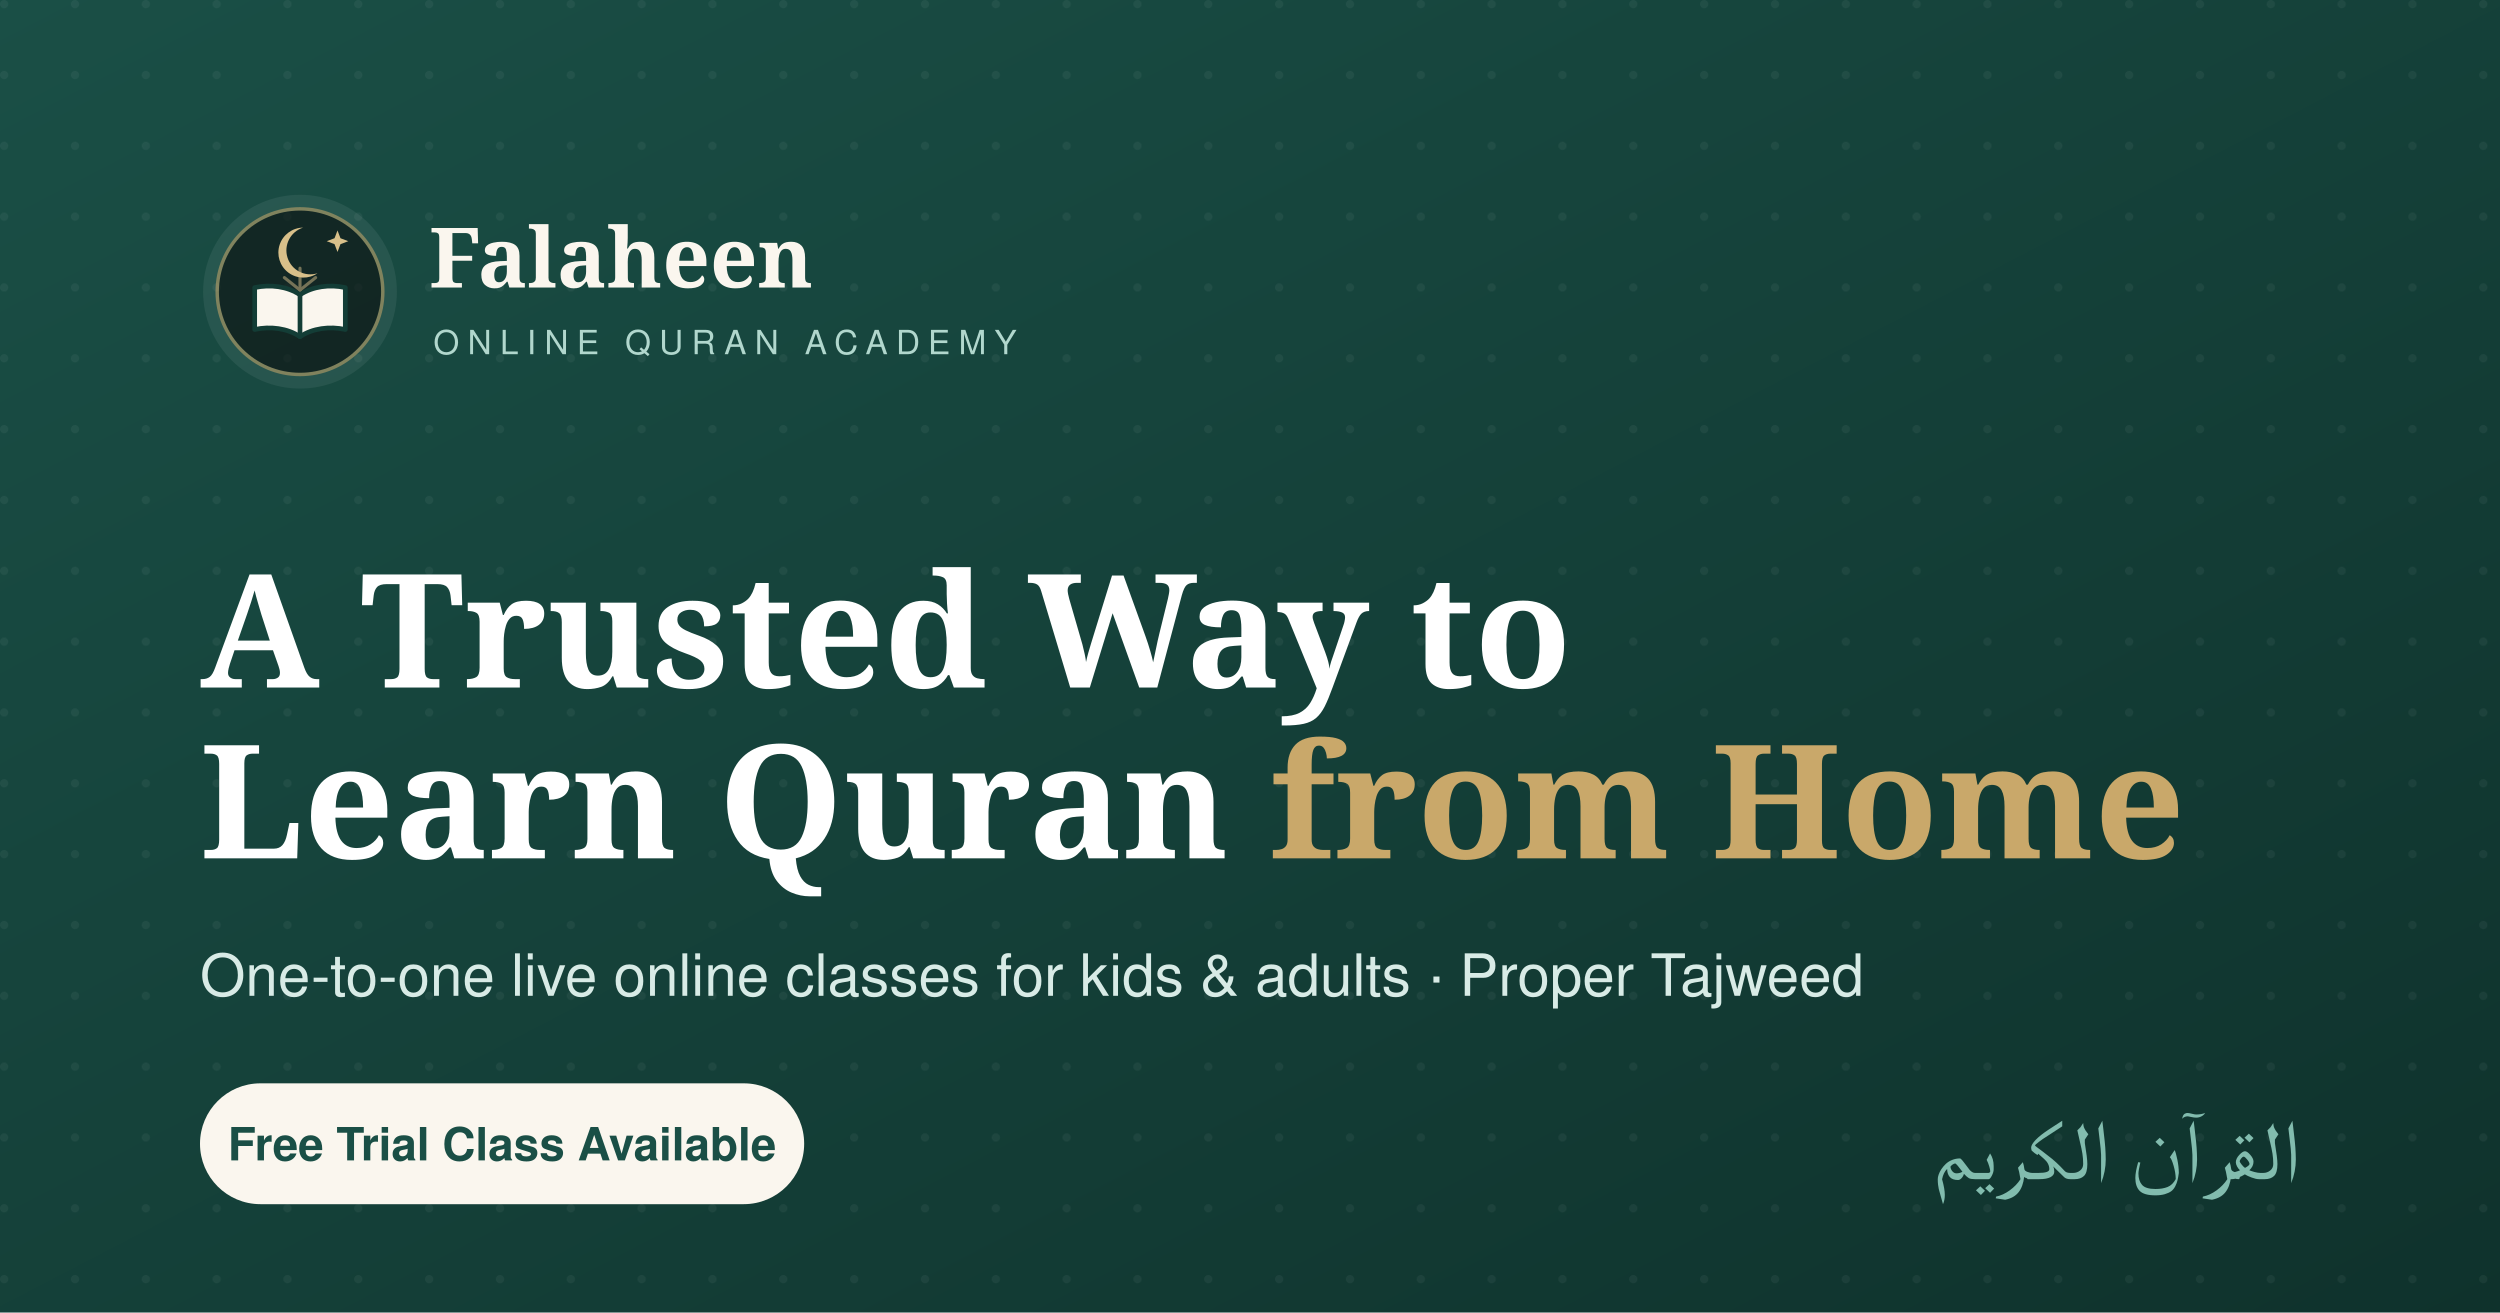
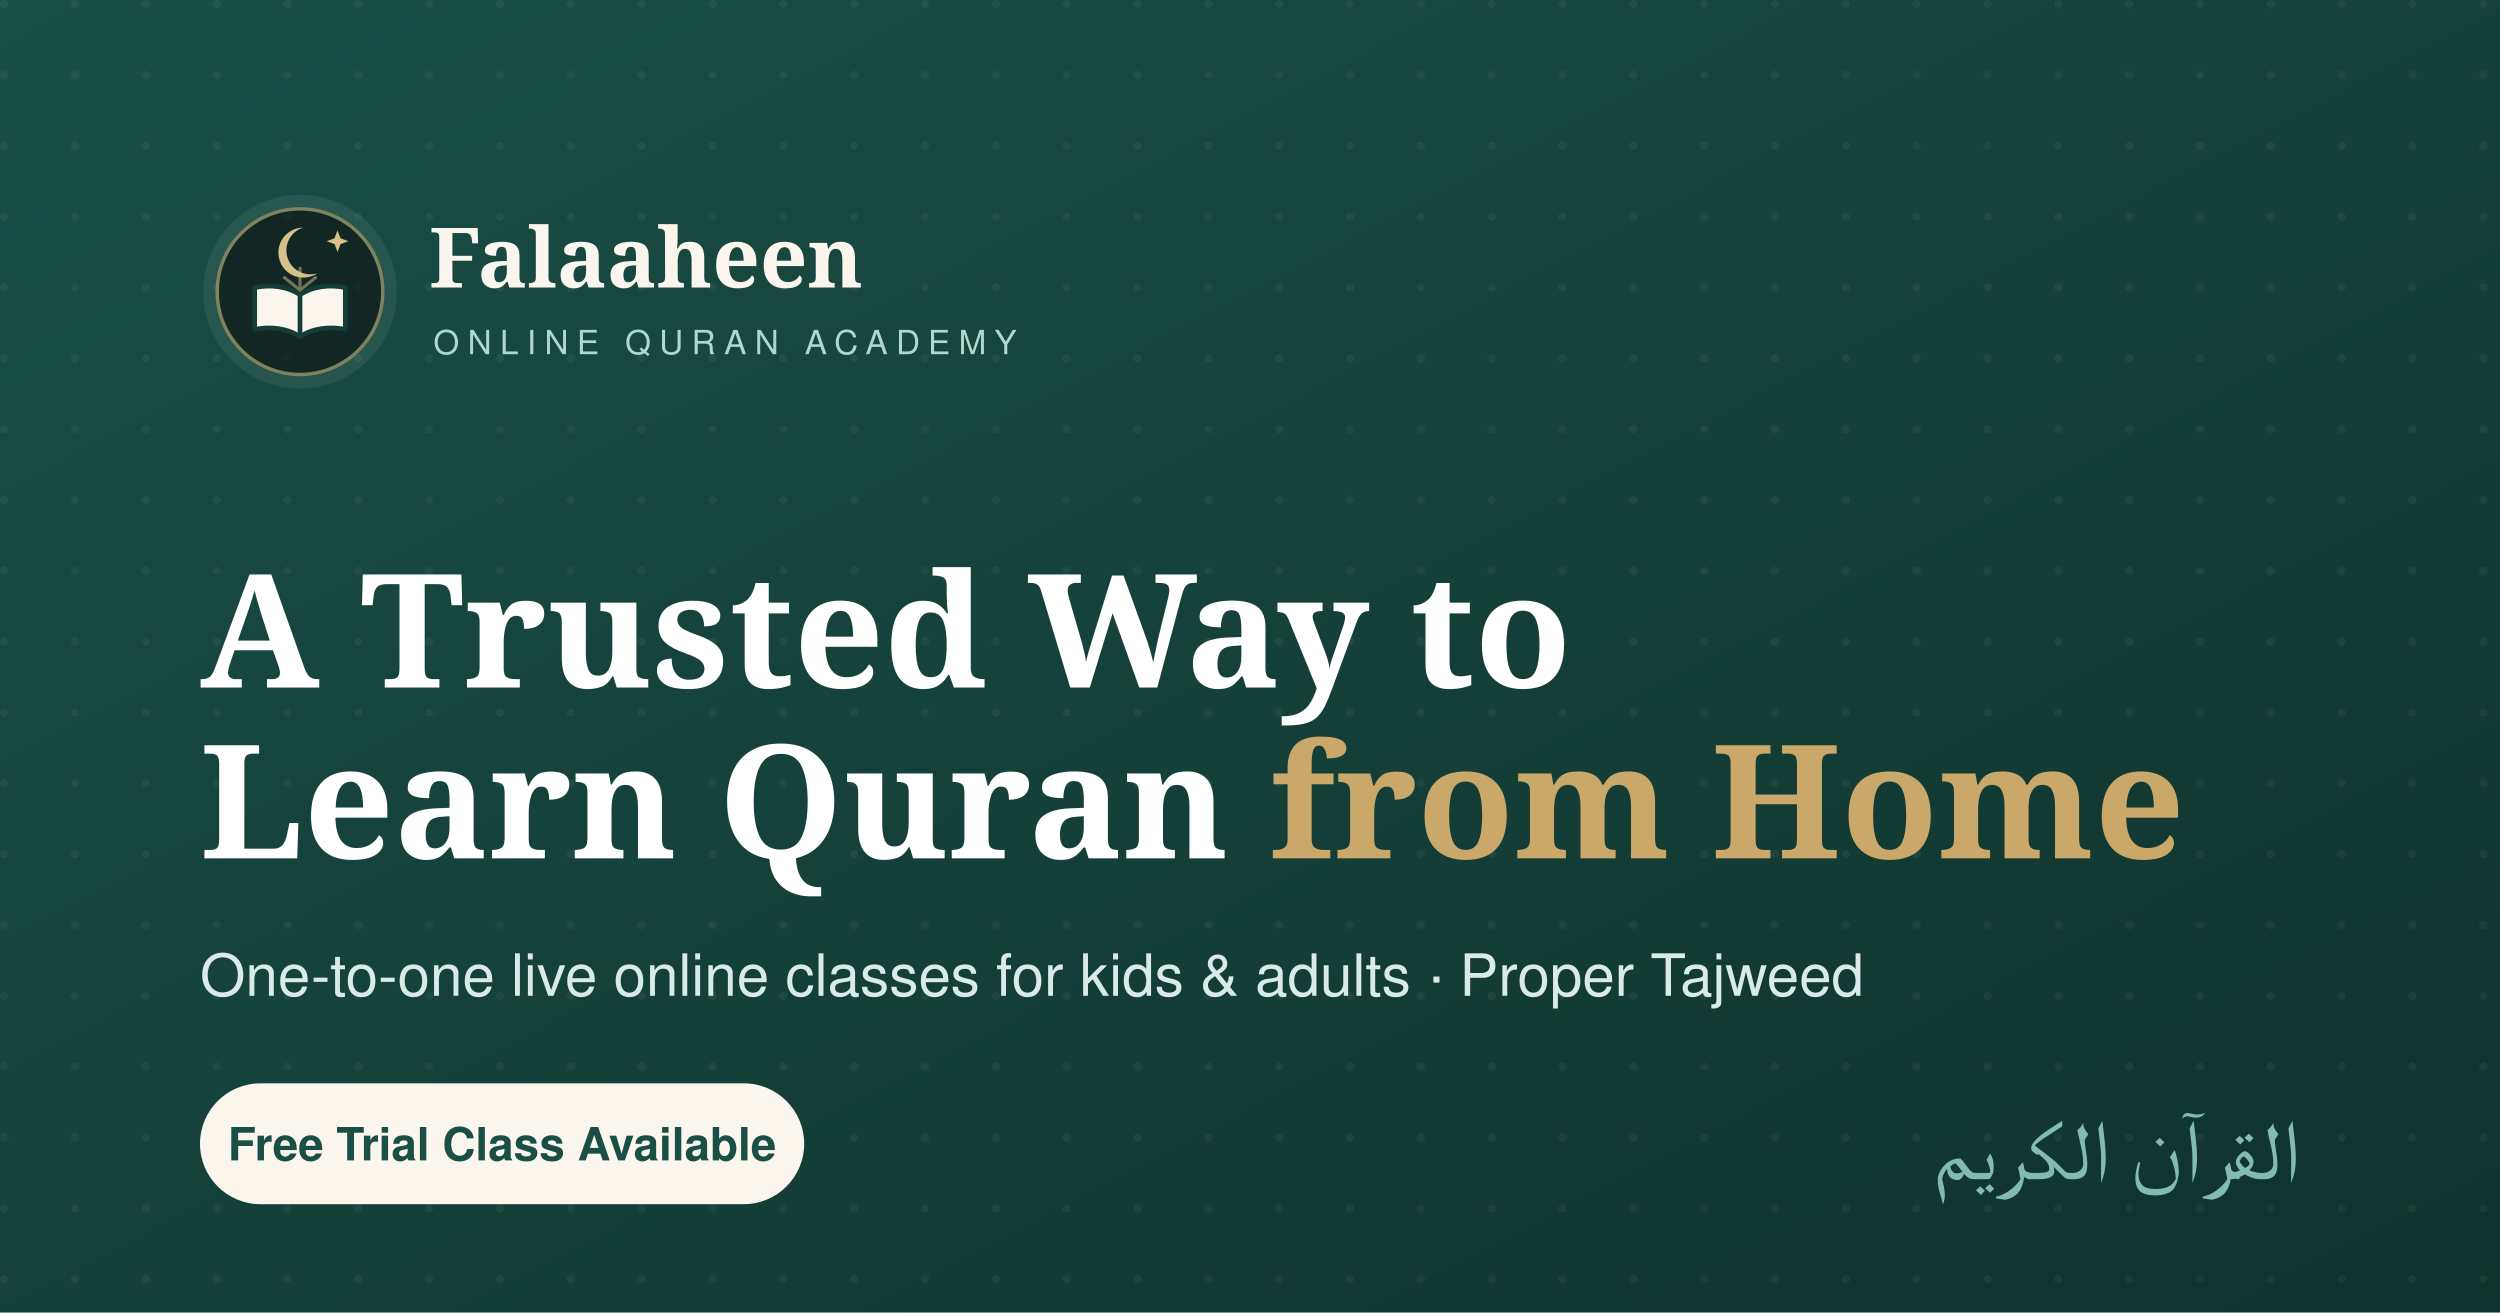
- <svg xmlns="http://www.w3.org/2000/svg" width="1200" height="630" viewBox="0 0 1200 630" role="img" aria-label="Falaheen Online Quran Academy">
+ <svg xmlns="http://www.w3.org/2000/svg" width="1200" height="630" viewBox="0 0 1200 630" role="img" aria-label="Falaaheen Online Quran Academy">
  <defs>
    <linearGradient id="bg" x1="0" y1="0" x2="1" y2="1">
      <stop offset="0" stop-color="#1a4f46" />
      <stop offset="1" stop-color="#0f322c" />
    </linearGradient>
    <pattern id="dots" width="34" height="34" patternUnits="userSpaceOnUse">
      <circle cx="2" cy="2" r="2" fill="#ffffff" opacity="0.05" />
    </pattern>
  </defs>
  <rect width="1200" height="630" fill="url(#bg)" />
  <rect width="1200" height="630" fill="url(#dots)" />
  <g transform="translate(96 92) scale(1.5)">
    <circle cx="32" cy="32" r="31" fill="rgba(255,255,255,0.07)" />
    <circle cx="32" cy="32" r="26.5" stroke="#c9a86a" stroke-width="1.1" opacity="0.55" />
    <path d="M33 11.5a8 8 0 1 0 4.6 14.6 6.4 6.4 0 1 1-4.6-14.6Z" fill="#d8c08a" />
    <path d="M44 12.4l.95 2.5 2.5.95-2.5.95-.95 2.5-.95-2.5-2.5-.95 2.5-.95z" fill="#d8c08a" />
    <g stroke="#d8c08a" stroke-width="1" stroke-linecap="round" opacity="0.5">
      <path d="M32 31.5V24.5" />
      <path d="M32 31.5l-5-4" />
      <path d="M32 31.5l5-4" />
    </g>
    <path d="M32 33c-4-2.7-9.5-3.4-14.5-2.3v13.4c5-1.1 10.5-.4 14.5 2.3 4-2.7 9.5-3.4 14.5-2.3V30.7c-5-1.1-10.5-.4-14.5 2.3Z" fill="#faf6ee" stroke="#133d36" stroke-width="1.5" stroke-linejoin="round" />
    <path d="M32 33v13.4" stroke="#133d36" stroke-width="1.5" stroke-linecap="round" />
  </g>
-   <text x="206" y="138" font-family="Georgia, serif" font-size="40" font-weight="600" fill="#faf6ee">Falaheen</text>
+   <text x="206" y="138" font-family="Georgia, serif" font-size="40" font-weight="600" fill="#faf6ee">Falaaheen</text>
  <text x="208" y="170" font-family="Helvetica, Arial, sans-serif" font-size="16" letter-spacing="4" fill="#b1d7cd">ONLINE QURAN ACADEMY</text>
  <text x="96" y="330" font-family="Georgia, serif" font-size="76" font-weight="600" fill="#ffffff">A Trusted Way to</text>
  <text x="96" y="412" font-family="Georgia, serif" font-size="76" font-weight="600" fill="#ffffff">Learn Quran <tspan fill="#c9a86a">from Home</tspan>
  </text>
  <text x="96" y="478" font-family="Helvetica, Arial, sans-serif" font-size="28" fill="#d8ebe6">One-to-one live online classes for kids &amp; adults · Proper Tajweed</text>
  <g transform="translate(96 520)">
    <rect width="290" height="58" rx="29" fill="#faf6ee" />
    <text x="145" y="37" text-anchor="middle" font-family="Helvetica, Arial, sans-serif" font-size="22" font-weight="700" fill="#1a4f46">Free Trial Class Available</text>
  </g>
  <text x="1104" y="566" text-anchor="end" font-family="Amiri, Georgia, serif" font-size="40" fill="#82bcae">القرآن الكريم</text>
</svg>
